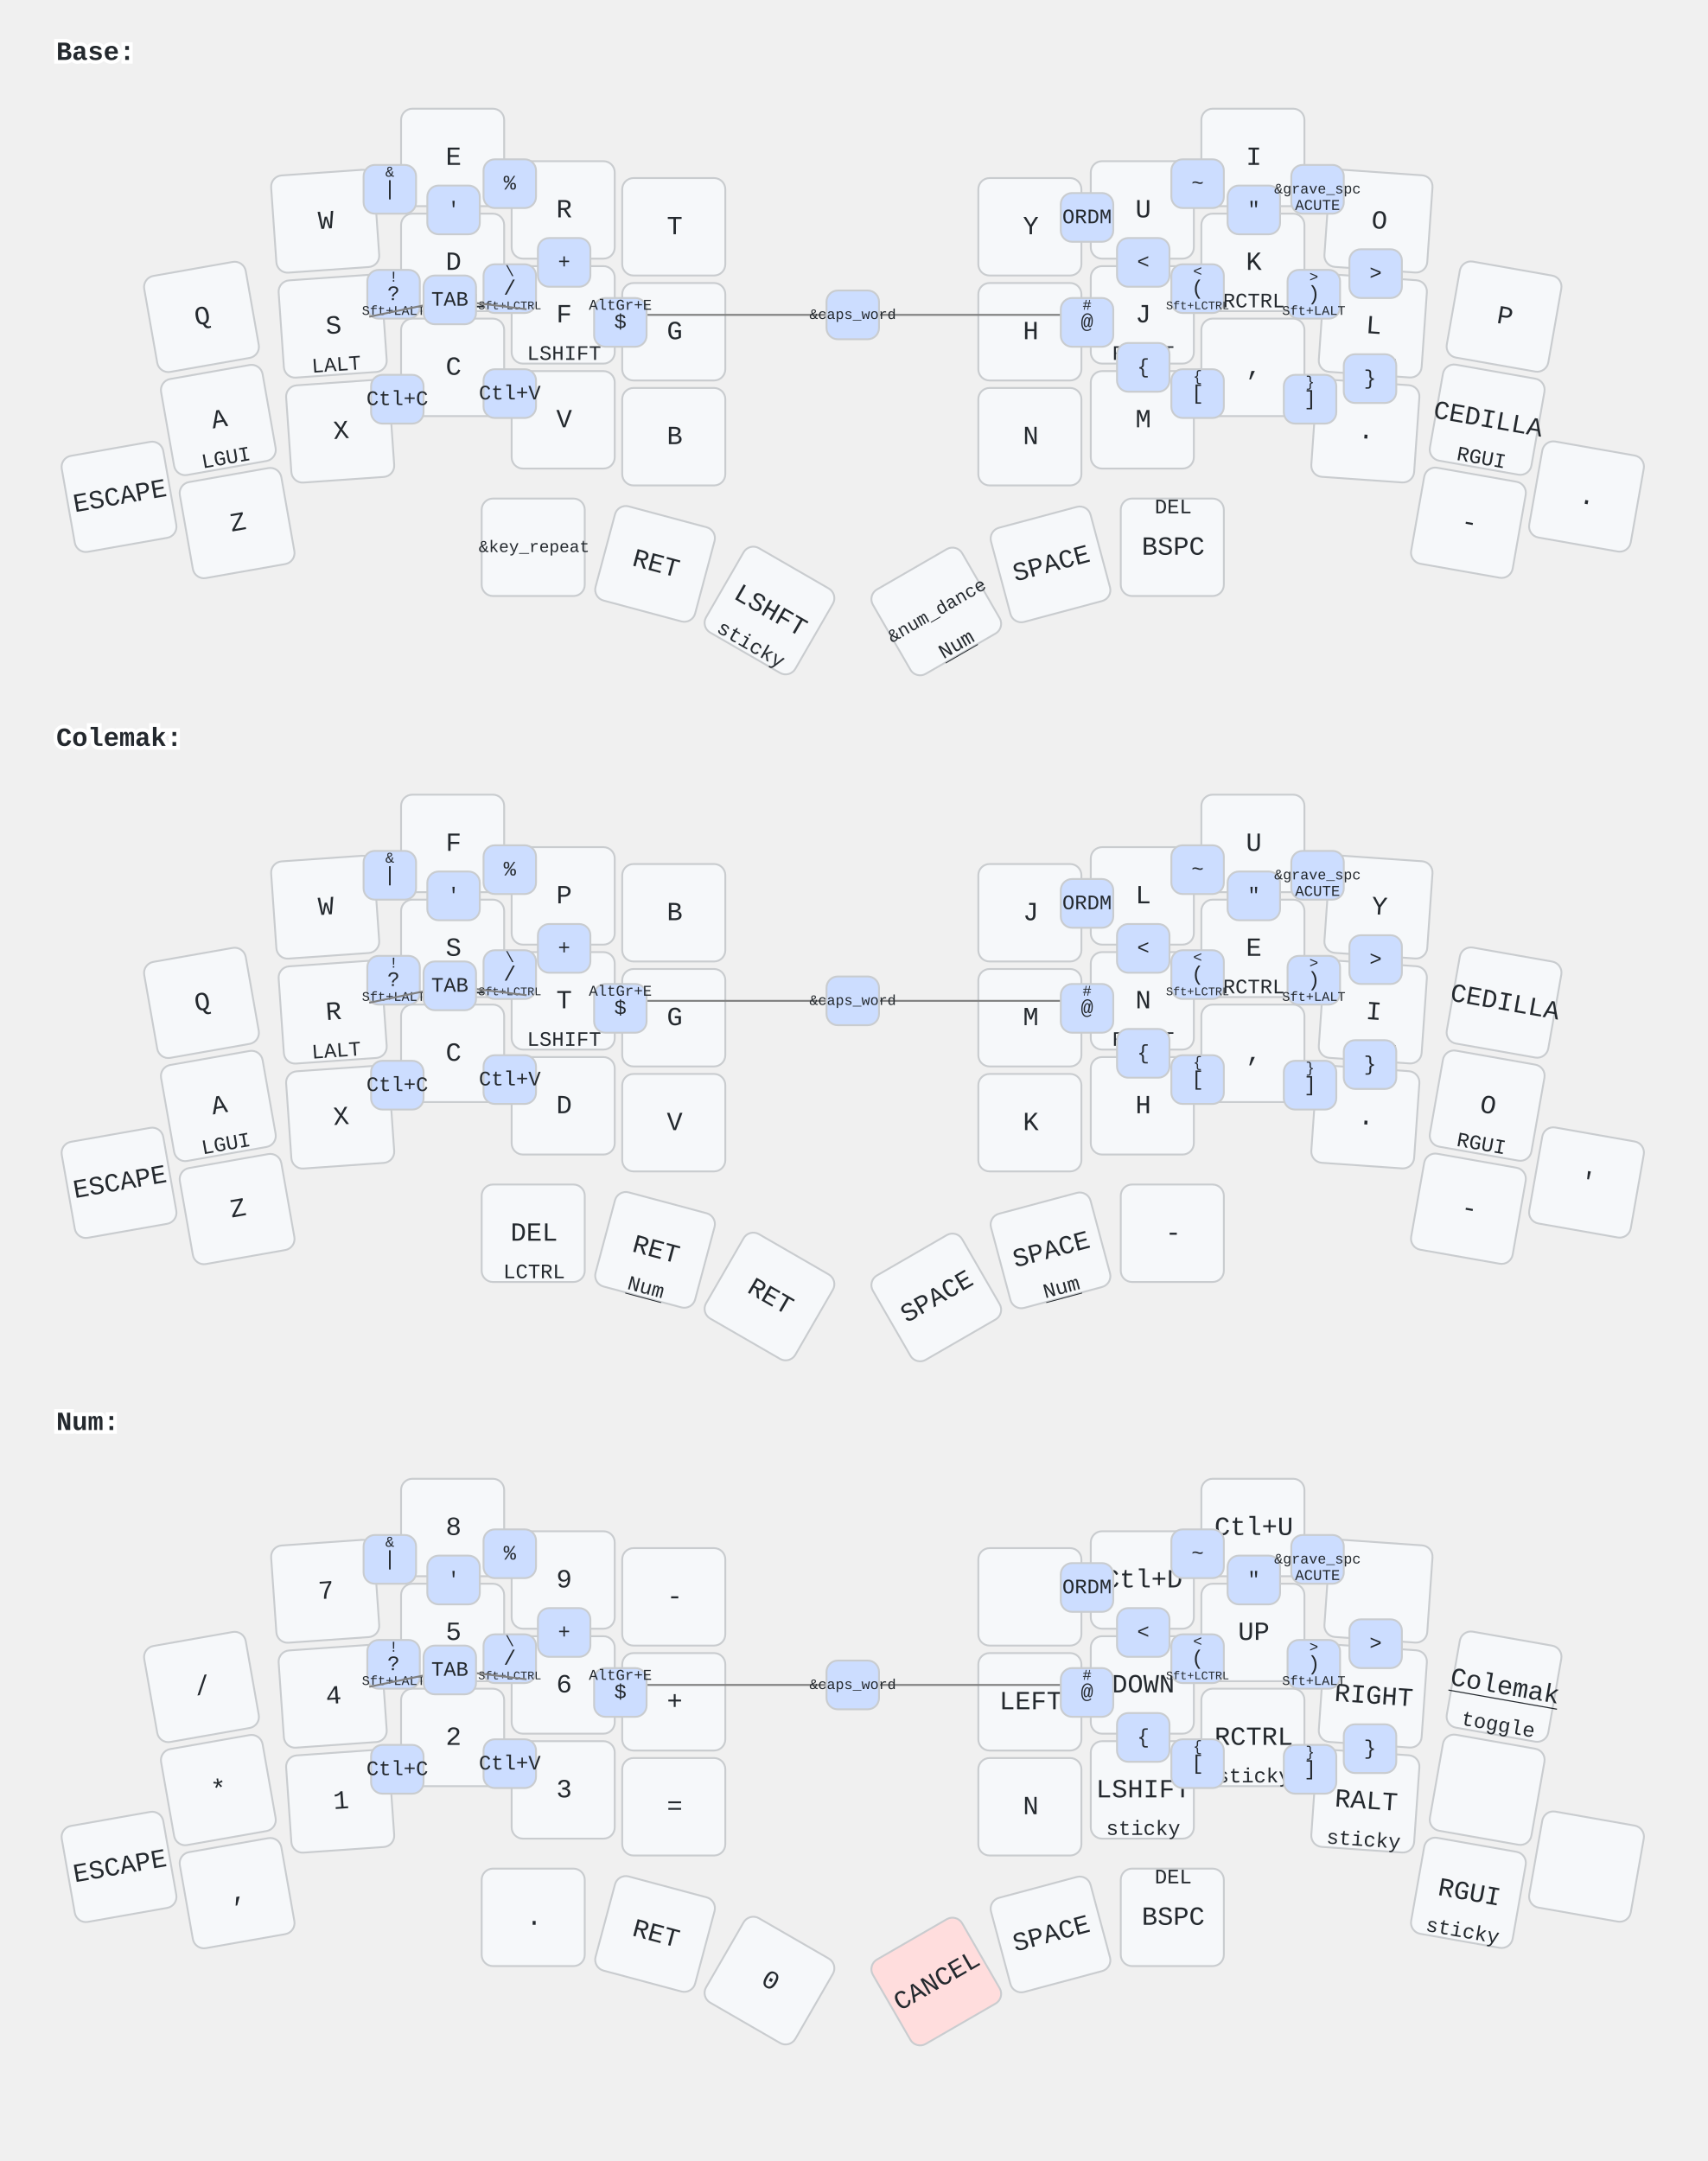
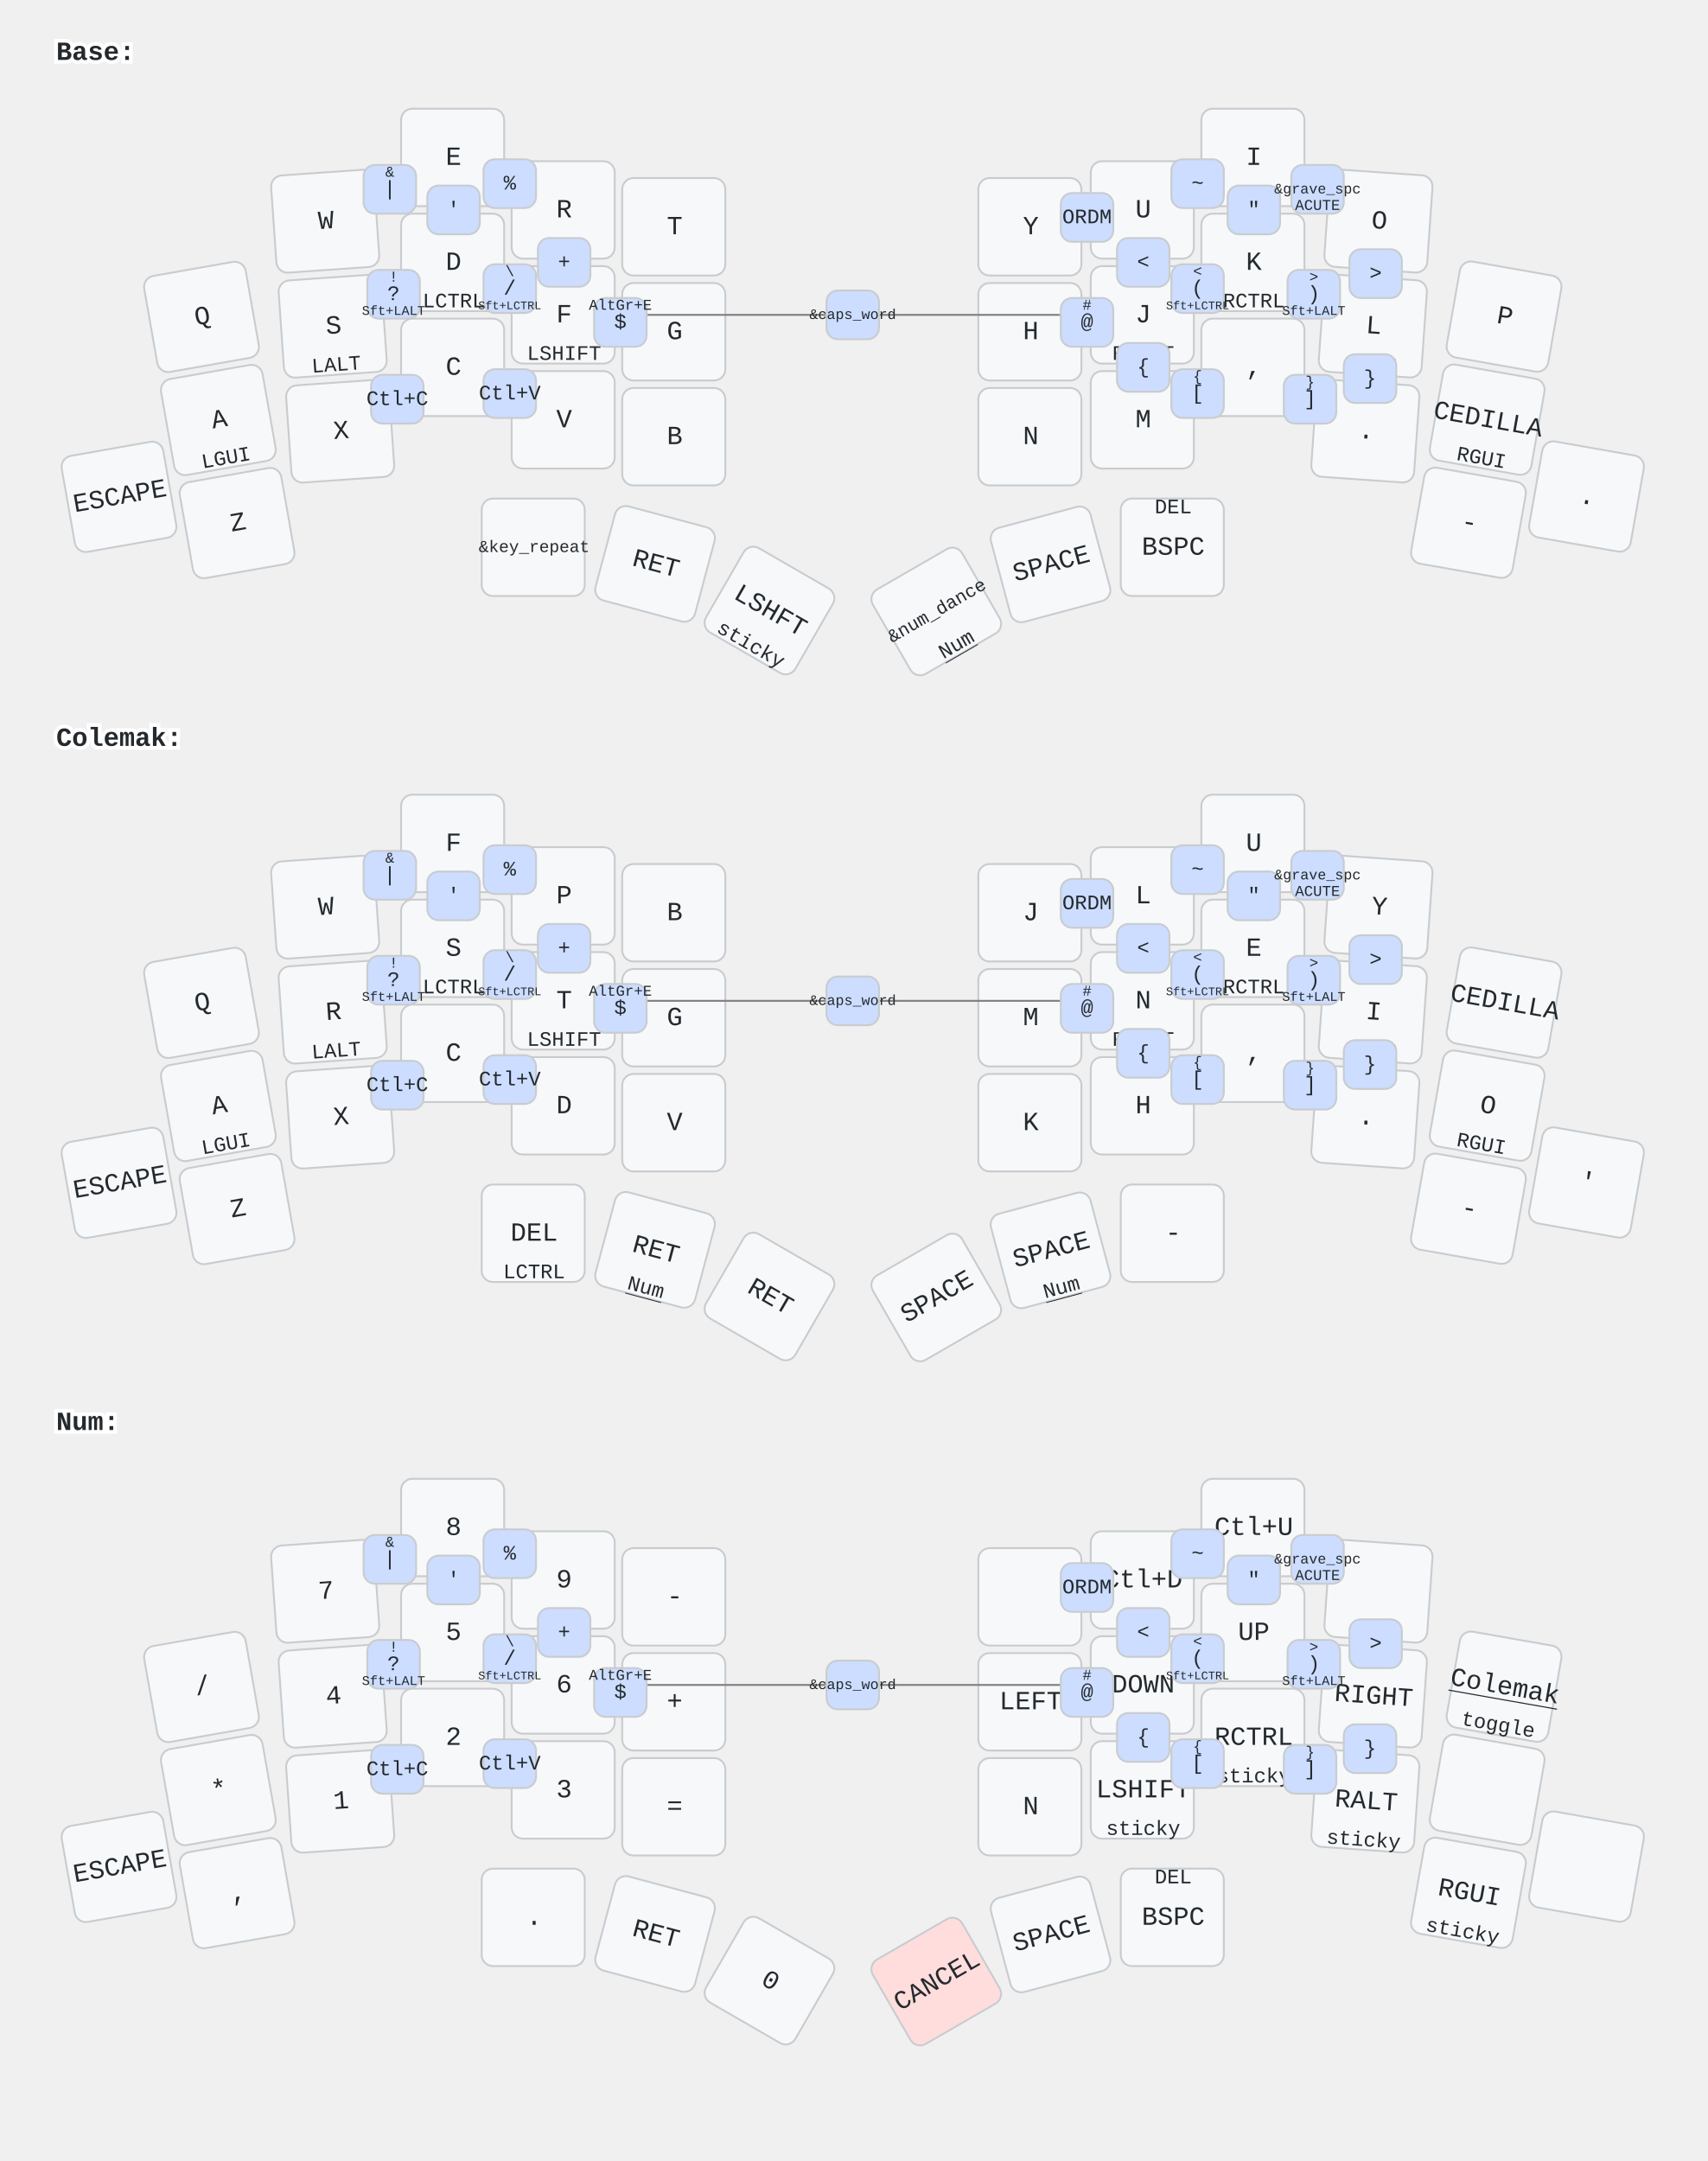
<svg xmlns="http://www.w3.org/2000/svg" width="911" height="1153" viewBox="0 0 911 1153" class="keymap">
  <style>/* inherit to force styles through use tags */
svg path {
    fill: inherit;
}

/* font and background color specifications */
svg.keymap {
    font-family: SFMono-Regular,Consolas,Liberation Mono,Menlo,monospace;
    font-size: 14px;
    font-kerning: normal;
    text-rendering: optimizeLegibility;
    fill: #24292e;
}

/* default key styling */
rect.key {
    fill: #f6f8fa;
}

rect.key, rect.combo {
    stroke: #c9cccf;
    stroke-width: 1;
}

/* default key side styling, only used is draw_key_sides is set */
rect.side {
    filter: brightness(90%);
}

/* color accent for combo boxes */
rect.combo, rect.combo-separate {
    fill: #cdf;
}

/* color accent for held keys */
rect.held, rect.combo.held {
    fill: #fdd;
}

/* color accent for ghost (optional) keys */
rect.ghost, rect.combo.ghost {
    stroke-dasharray: 4, 4;
    stroke-width: 2;
}

text {
    text-anchor: middle;
    dominant-baseline: middle;
}

/* styling for layer labels */
text.label {
    font-weight: bold;
    text-anchor: start;
    stroke: white;
    stroke-width: 4;
    paint-order: stroke;
}

/* styling for optional footer */
text.footer {
    text-anchor: end;
    dominant-baseline: auto;
    stroke: white;
    stroke-width: 4;
    paint-order: stroke;
}

/* styling for combo tap, and key non-tap label text */
text.combo, text.hold, text.shifted, text.left, text.right {
    font-size: 11px;
}

text.hold {
    text-anchor: middle;
    dominant-baseline: auto;
}

text.shifted {
    text-anchor: middle;
    dominant-baseline: hanging;
}

text.left {
    text-anchor: start;
}

text.right {
    text-anchor: end;
}

text.layer-activator {
    text-decoration: underline;
}

/* styling for hold/shifted label text in combo box */
text.combo.hold, text.combo.shifted, text.combo.left, text.combo.right {
    font-size: 8px;
}

/* lighter symbol for transparent keys */
text.trans {
    fill: #7b7e81;
}

/* styling for combo dendrons */
path.combo {
    stroke-width: 1;
    stroke: gray;
    fill: none;
}

/* Start Tabler Icons Cleanup */
/* cannot use height/width with glyphs */
.icon-tabler &gt; path {
    fill: inherit;
    stroke: inherit;
    stroke-width: 2;
}
/* hide tabler's default box */
.icon-tabler &gt; path[stroke="none"][fill="none"] {
    visibility: hidden;
}
/* End Tabler Icons Cleanup */
</style>
  <g transform="translate(30, 0)" class="layer-Base">
    <text x="0" y="28" class="label" id="Base">Base:</text>
    <g transform="translate(0, 56)">
      <g transform="translate(78, 113) rotate(-10.0)" class="key keypos-0">
        <rect rx="6" ry="6" x="-28" y="-26" width="55" height="52" class="key" />
        <text x="0" y="0" class="key tap">Q</text>
      </g>
      <g transform="translate(144, 62) rotate(-4.0)" class="key keypos-1">
        <rect rx="6" ry="6" x="-28" y="-26" width="55" height="52" class="key" />
        <text x="0" y="0" class="key tap">W</text>
      </g>
      <g transform="translate(212, 28)" class="key keypos-2">
        <rect rx="6" ry="6" x="-28" y="-26" width="55" height="52" class="key" />
        <text x="0" y="0" class="key tap">E</text>
      </g>
      <g transform="translate(271, 56)" class="key keypos-3">
        <rect rx="6" ry="6" x="-28" y="-26" width="55" height="52" class="key" />
        <text x="0" y="0" class="key tap">R</text>
      </g>
      <g transform="translate(330, 65)" class="key keypos-4">
        <rect rx="6" ry="6" x="-28" y="-26" width="55" height="52" class="key" />
        <text x="0" y="0" class="key tap">T</text>
      </g>
      <g transform="translate(520, 65)" class="key keypos-5">
        <rect rx="6" ry="6" x="-28" y="-26" width="55" height="52" class="key" />
        <text x="0" y="0" class="key tap">Y</text>
      </g>
      <g transform="translate(580, 56)" class="key keypos-6">
        <rect rx="6" ry="6" x="-28" y="-26" width="55" height="52" class="key" />
        <text x="0" y="0" class="key tap">U</text>
      </g>
      <g transform="translate(639, 28)" class="key keypos-7">
        <rect rx="6" ry="6" x="-28" y="-26" width="55" height="52" class="key" />
        <text x="0" y="0" class="key tap">I</text>
      </g>
      <g transform="translate(706, 62) rotate(4.0)" class="key keypos-8">
        <rect rx="6" ry="6" x="-28" y="-26" width="55" height="52" class="key" />
        <text x="0" y="0" class="key tap">O</text>
      </g>
      <g transform="translate(773, 113) rotate(10.0)" class="key keypos-9">
        <rect rx="6" ry="6" x="-28" y="-26" width="55" height="52" class="key" />
        <text x="0" y="0" class="key tap">P</text>
      </g>
      <g transform="translate(87, 168) rotate(-10.0)" class="key keypos-10">
        <rect rx="6" ry="6" x="-28" y="-26" width="55" height="52" class="key" />
        <text x="0" y="0" class="key tap">A</text>
        <text x="0" y="24" class="key hold">LGUI</text>
      </g>
      <g transform="translate(148, 118) rotate(-4.0)" class="key keypos-11">
        <rect rx="6" ry="6" x="-28" y="-26" width="55" height="52" class="key" />
        <text x="0" y="0" class="key tap">S</text>
        <text x="0" y="24" class="key hold">LALT</text>
      </g>
      <g transform="translate(212, 84)" class="key keypos-12">
        <rect rx="6" ry="6" x="-28" y="-26" width="55" height="52" class="key" />
        <text x="0" y="0" class="key tap">D</text>
        <text x="0" y="24" class="key hold">LCTRL</text>
      </g>
      <g transform="translate(271, 112)" class="key keypos-13">
        <rect rx="6" ry="6" x="-28" y="-26" width="55" height="52" class="key" />
        <text x="0" y="0" class="key tap">F</text>
        <text x="0" y="24" class="key hold">LSHIFT</text>
      </g>
      <g transform="translate(330, 121)" class="key keypos-14">
        <rect rx="6" ry="6" x="-28" y="-26" width="55" height="52" class="key" />
        <text x="0" y="0" class="key tap">G</text>
      </g>
      <g transform="translate(520, 121)" class="key keypos-15">
        <rect rx="6" ry="6" x="-28" y="-26" width="55" height="52" class="key" />
        <text x="0" y="0" class="key tap">H</text>
      </g>
      <g transform="translate(580, 112)" class="key keypos-16">
        <rect rx="6" ry="6" x="-28" y="-26" width="55" height="52" class="key" />
        <text x="0" y="0" class="key tap">J</text>
        <text x="0" y="24" class="key hold">RSHFT</text>
      </g>
      <g transform="translate(639, 84)" class="key keypos-17">
        <rect rx="6" ry="6" x="-28" y="-26" width="55" height="52" class="key" />
        <text x="0" y="0" class="key tap">K</text>
        <text x="0" y="24" class="key hold">RCTRL</text>
      </g>
      <g transform="translate(703, 118) rotate(4.0)" class="key keypos-18">
        <rect rx="6" ry="6" x="-28" y="-26" width="55" height="52" class="key" />
        <text x="0" y="0" class="key tap">L</text>
        <text x="0" y="24" class="key hold">LALT</text>
      </g>
      <g transform="translate(764, 168) rotate(10.0)" class="key keypos-19">
        <rect rx="6" ry="6" x="-28" y="-26" width="55" height="52" class="key" />
        <text x="0" y="0" class="key tap">CEDILLA</text>
        <text x="0" y="24" class="key hold">RGUI</text>
      </g>
      <g transform="translate(34, 209) rotate(-10.0)" class="key keypos-20">
        <rect rx="6" ry="6" x="-28" y="-26" width="55" height="52" class="key" />
        <text x="0" y="0" class="key tap">ESCAPE</text>
      </g>
      <g transform="translate(97, 223) rotate(-10.0)" class="key keypos-21">
        <rect rx="6" ry="6" x="-28" y="-26" width="55" height="52" class="key" />
        <text x="0" y="0" class="key tap">Z</text>
      </g>
      <g transform="translate(152, 174) rotate(-4.0)" class="key keypos-22">
        <rect rx="6" ry="6" x="-28" y="-26" width="55" height="52" class="key" />
        <text x="0" y="0" class="key tap">X</text>
      </g>
      <g transform="translate(212, 140)" class="key keypos-23">
        <rect rx="6" ry="6" x="-28" y="-26" width="55" height="52" class="key" />
        <text x="0" y="0" class="key tap">C</text>
      </g>
      <g transform="translate(271, 168)" class="key keypos-24">
        <rect rx="6" ry="6" x="-28" y="-26" width="55" height="52" class="key" />
        <text x="0" y="0" class="key tap">V</text>
      </g>
      <g transform="translate(330, 177)" class="key keypos-25">
        <rect rx="6" ry="6" x="-28" y="-26" width="55" height="52" class="key" />
        <text x="0" y="0" class="key tap">B</text>
      </g>
      <g transform="translate(520, 177)" class="key keypos-26">
        <rect rx="6" ry="6" x="-28" y="-26" width="55" height="52" class="key" />
        <text x="0" y="0" class="key tap">N</text>
      </g>
      <g transform="translate(580, 168)" class="key keypos-27">
        <rect rx="6" ry="6" x="-28" y="-26" width="55" height="52" class="key" />
        <text x="0" y="0" class="key tap">M</text>
      </g>
      <g transform="translate(639, 140)" class="key keypos-28">
        <rect rx="6" ry="6" x="-28" y="-26" width="55" height="52" class="key" />
        <text x="0" y="0" class="key tap">,</text>
      </g>
      <g transform="translate(699, 174) rotate(4.0)" class="key keypos-29">
        <rect rx="6" ry="6" x="-28" y="-26" width="55" height="52" class="key" />
        <text x="0" y="0" class="key tap">.</text>
      </g>
      <g transform="translate(754, 223) rotate(10.0)" class="key keypos-30">
        <rect rx="6" ry="6" x="-28" y="-26" width="55" height="52" class="key" />
        <text x="0" y="0" class="key tap">-</text>
      </g>
      <g transform="translate(817, 209) rotate(10.0)" class="key keypos-31">
        <rect rx="6" ry="6" x="-28" y="-26" width="55" height="52" class="key" />
        <text x="0" y="0" class="key tap">.</text>
      </g>
      <g transform="translate(255, 236)" class="key keypos-32">
        <rect rx="6" ry="6" x="-28" y="-26" width="55" height="52" class="key" />
        <text x="0" y="0" class="key tap">
          <tspan style="font-size: 64%">&amp;key_repeat</tspan>
        </text>
      </g>
      <g transform="translate(320, 245) rotate(15.0)" class="key keypos-33">
        <rect rx="6" ry="6" x="-28" y="-26" width="55" height="52" class="key" />
        <text x="0" y="0" class="key tap">RET</text>
      </g>
      <g transform="translate(381, 270) rotate(30.0)" class="key keypos-34">
        <rect rx="6" ry="6" x="-28" y="-26" width="55" height="52" class="key" />
        <text x="0" y="0" class="key tap">LSHFT</text>
        <text x="0" y="24" class="key hold">sticky</text>
      </g>
      <g transform="translate(470, 270) rotate(-30.0)" class="key keypos-35">
        <rect rx="6" ry="6" x="-28" y="-26" width="55" height="52" class="key" />
        <text x="0" y="0" class="key tap">
          <tspan style="font-size: 70%">&amp;num_dance</tspan>
        </text>
        <a href="#Num">
          <text x="0" y="24" class="key hold layer-activator">Num</text>
        </a>
      </g>
      <g transform="translate(531, 245) rotate(-15.0)" class="key keypos-36">
        <rect rx="6" ry="6" x="-28" y="-26" width="55" height="52" class="key" />
        <text x="0" y="0" class="key tap">SPACE</text>
      </g>
      <g transform="translate(596, 236)" class="key keypos-37">
        <rect rx="6" ry="6" x="-28" y="-26" width="55" height="52" class="key" />
        <text x="0" y="0" class="key tap">BSPC</text>
        <text x="0" y="-24" class="key shifted">DEL</text>
      </g>
      <g class="combo combopos-0">
        <rect rx="6" ry="6" x="166" y="88" width="28" height="26" class="combo" />
        <text x="180" y="101" class="combo tap">?</text>
        <text x="180" y="112" class="combo hold">
          <tspan style="font-size: 88%">Sft+LALT</tspan>
        </text>
        <text x="180" y="90" class="combo shifted">!</text>
      </g>
      <g class="combo combopos-1">
        <rect rx="6" ry="6" x="228" y="85" width="28" height="26" class="combo" />
        <text x="242" y="98" class="combo tap">/</text>
        <text x="242" y="109" class="combo hold">
          <tspan style="font-size: 78%">Sft+LCTRL</tspan>
        </text>
        <text x="242" y="87" class="combo shifted">\</text>
      </g>
      <g class="combo combopos-2">
        <rect rx="6" ry="6" x="168" y="144" width="28" height="26" class="combo" />
        <text x="182" y="157" class="combo tap">Ctl+C</text>
      </g>
      <g class="combo combopos-3">
        <rect rx="6" ry="6" x="228" y="141" width="28" height="26" class="combo" />
        <text x="242" y="154" class="combo tap">Ctl+V</text>
      </g>
      <g class="combo combopos-4">
        <rect rx="6" ry="6" x="595" y="85" width="28" height="26" class="combo" />
        <text x="609" y="98" class="combo tap">(</text>
        <text x="609" y="109" class="combo hold">
          <tspan style="font-size: 78%">Sft+LCTRL</tspan>
        </text>
        <text x="609" y="87" class="combo shifted">&lt;</text>
      </g>
      <g class="combo combopos-5">
        <rect rx="6" ry="6" x="657" y="88" width="28" height="26" class="combo" />
        <text x="671" y="101" class="combo tap">)</text>
        <text x="671" y="112" class="combo hold">
          <tspan style="font-size: 88%">Sft+LALT</tspan>
        </text>
        <text x="671" y="90" class="combo shifted">&gt;</text>
      </g>
      <g class="combo combopos-6">
        <rect rx="6" ry="6" x="595" y="141" width="28" height="26" class="combo" />
        <text x="609" y="154" class="combo tap">[</text>
        <text x="609" y="143" class="combo shifted">{</text>
      </g>
      <g class="combo combopos-7">
        <rect rx="6" ry="6" x="655" y="144" width="28" height="26" class="combo" />
        <text x="669" y="157" class="combo tap">]</text>
        <text x="669" y="146" class="combo shifted">}</text>
      </g>
      <g class="combo combopos-8">
        <rect rx="6" ry="6" x="228" y="29" width="28" height="26" class="combo" />
        <text x="242" y="42" class="combo tap">%</text>
      </g>
      <g class="combo combopos-9">
-         <path d="M210,104 l41,5" class="combo" />
-         <path d="M210,104 l-43,9" class="combo" />
-         <rect rx="6" ry="6" x="196" y="91" width="28" height="26" class="combo" />
-         <text x="210" y="104" class="combo tap">TAB</text>
-       </g>
-       <g class="combo combopos-10">
        <rect rx="6" ry="6" x="257" y="71" width="28" height="26" class="combo" />
        <text x="271" y="84" class="combo tap">+</text>
      </g>
-       <g class="combo combopos-11">
+       <g class="combo combopos-10">
        <rect rx="6" ry="6" x="198" y="43" width="28" height="26" class="combo" />
        <text x="212" y="56" class="combo tap">'</text>
      </g>
-       <g class="combo combopos-12">
+       <g class="combo combopos-11">
        <rect rx="6" ry="6" x="625" y="43" width="28" height="26" class="combo" />
        <text x="639" y="56" class="combo tap">"</text>
      </g>
-       <g class="combo combopos-13">
+       <g class="combo combopos-12">
        <path d="M425,112 l-134,0" class="combo" />
        <path d="M425,112 l134,0" class="combo" />
        <rect rx="6" ry="6" x="411" y="99" width="28" height="26" class="combo" />
        <text x="425" y="112" class="combo tap">
          <tspan style="font-size: 70%">&amp;caps_word</tspan>
        </text>
      </g>
-       <g class="combo combopos-14">
+       <g class="combo combopos-13">
        <rect rx="6" ry="6" x="164" y="32" width="28" height="26" class="combo" />
        <text x="178" y="45" class="combo tap">|</text>
        <text x="178" y="34" class="combo shifted">&amp;</text>
      </g>
-       <g class="combo combopos-15">
+       <g class="combo combopos-14">
        <rect rx="6" ry="6" x="287" y="103" width="28" height="26" class="combo" />
        <text x="301" y="116" class="combo tap">$</text>
        <text x="301" y="105" class="combo shifted">AltGr+E</text>
      </g>
-       <g class="combo combopos-16">
+       <g class="combo combopos-15">
        <rect rx="6" ry="6" x="536" y="103" width="28" height="26" class="combo" />
        <text x="550" y="116" class="combo tap">@</text>
        <text x="550" y="105" class="combo shifted">#</text>
      </g>
-       <g class="combo combopos-17">
+       <g class="combo combopos-16">
        <rect rx="6" ry="6" x="536" y="47" width="28" height="26" class="combo" />
        <text x="550" y="60" class="combo tap">ORDM</text>
      </g>
-       <g class="combo combopos-18">
+       <g class="combo combopos-17">
        <rect rx="6" ry="6" x="595" y="29" width="28" height="26" class="combo" />
        <text x="609" y="42" class="combo tap">~</text>
      </g>
-       <g class="combo combopos-19">
+       <g class="combo combopos-18">
        <rect rx="6" ry="6" x="566" y="71" width="28" height="26" class="combo" />
        <text x="580" y="84" class="combo tap">&lt;</text>
      </g>
-       <g class="combo combopos-20">
+       <g class="combo combopos-19">
        <rect rx="6" ry="6" x="690" y="77" width="28" height="26" class="combo" />
        <text x="704" y="90" class="combo tap">&gt;</text>
      </g>
-       <g class="combo combopos-21">
+       <g class="combo combopos-20">
        <rect rx="6" ry="6" x="566" y="127" width="28" height="26" class="combo" />
        <text x="580" y="140" class="combo tap">{</text>
      </g>
-       <g class="combo combopos-22">
+       <g class="combo combopos-21">
        <rect rx="6" ry="6" x="687" y="133" width="28" height="26" class="combo" />
        <text x="701" y="146" class="combo tap">}</text>
      </g>
-       <g class="combo combopos-23">
+       <g class="combo combopos-22">
        <rect rx="6" ry="6" x="659" y="32" width="28" height="26" class="combo" />
        <text x="673" y="45" class="combo tap">
          <tspan style="font-size: 70%">&amp;grave_spc</tspan>
        </text>
        <text x="673" y="56" class="combo hold">ACUTE</text>
      </g>
    </g>
  </g>
  <g transform="translate(30, 366)" class="layer-Colemak">
    <text x="0" y="28" class="label" id="Colemak">Colemak:</text>
    <g transform="translate(0, 56)">
      <g transform="translate(78, 113) rotate(-10.0)" class="key keypos-0">
        <rect rx="6" ry="6" x="-28" y="-26" width="55" height="52" class="key" />
        <text x="0" y="0" class="key tap">Q</text>
      </g>
      <g transform="translate(144, 62) rotate(-4.0)" class="key keypos-1">
        <rect rx="6" ry="6" x="-28" y="-26" width="55" height="52" class="key" />
        <text x="0" y="0" class="key tap">W</text>
      </g>
      <g transform="translate(212, 28)" class="key keypos-2">
        <rect rx="6" ry="6" x="-28" y="-26" width="55" height="52" class="key" />
        <text x="0" y="0" class="key tap">F</text>
      </g>
      <g transform="translate(271, 56)" class="key keypos-3">
        <rect rx="6" ry="6" x="-28" y="-26" width="55" height="52" class="key" />
        <text x="0" y="0" class="key tap">P</text>
      </g>
      <g transform="translate(330, 65)" class="key keypos-4">
        <rect rx="6" ry="6" x="-28" y="-26" width="55" height="52" class="key" />
        <text x="0" y="0" class="key tap">B</text>
      </g>
      <g transform="translate(520, 65)" class="key keypos-5">
        <rect rx="6" ry="6" x="-28" y="-26" width="55" height="52" class="key" />
        <text x="0" y="0" class="key tap">J</text>
      </g>
      <g transform="translate(580, 56)" class="key keypos-6">
        <rect rx="6" ry="6" x="-28" y="-26" width="55" height="52" class="key" />
        <text x="0" y="0" class="key tap">L</text>
      </g>
      <g transform="translate(639, 28)" class="key keypos-7">
        <rect rx="6" ry="6" x="-28" y="-26" width="55" height="52" class="key" />
        <text x="0" y="0" class="key tap">U</text>
      </g>
      <g transform="translate(706, 62) rotate(4.0)" class="key keypos-8">
        <rect rx="6" ry="6" x="-28" y="-26" width="55" height="52" class="key" />
        <text x="0" y="0" class="key tap">Y</text>
      </g>
      <g transform="translate(773, 113) rotate(10.0)" class="key keypos-9">
        <rect rx="6" ry="6" x="-28" y="-26" width="55" height="52" class="key" />
        <text x="0" y="0" class="key tap">CEDILLA</text>
      </g>
      <g transform="translate(87, 168) rotate(-10.0)" class="key keypos-10">
        <rect rx="6" ry="6" x="-28" y="-26" width="55" height="52" class="key" />
        <text x="0" y="0" class="key tap">A</text>
        <text x="0" y="24" class="key hold">LGUI</text>
      </g>
      <g transform="translate(148, 118) rotate(-4.0)" class="key keypos-11">
        <rect rx="6" ry="6" x="-28" y="-26" width="55" height="52" class="key" />
        <text x="0" y="0" class="key tap">R</text>
        <text x="0" y="24" class="key hold">LALT</text>
      </g>
      <g transform="translate(212, 84)" class="key keypos-12">
        <rect rx="6" ry="6" x="-28" y="-26" width="55" height="52" class="key" />
        <text x="0" y="0" class="key tap">S</text>
        <text x="0" y="24" class="key hold">LCTRL</text>
      </g>
      <g transform="translate(271, 112)" class="key keypos-13">
        <rect rx="6" ry="6" x="-28" y="-26" width="55" height="52" class="key" />
        <text x="0" y="0" class="key tap">T</text>
        <text x="0" y="24" class="key hold">LSHIFT</text>
      </g>
      <g transform="translate(330, 121)" class="key keypos-14">
        <rect rx="6" ry="6" x="-28" y="-26" width="55" height="52" class="key" />
        <text x="0" y="0" class="key tap">G</text>
      </g>
      <g transform="translate(520, 121)" class="key keypos-15">
        <rect rx="6" ry="6" x="-28" y="-26" width="55" height="52" class="key" />
        <text x="0" y="0" class="key tap">M</text>
      </g>
      <g transform="translate(580, 112)" class="key keypos-16">
        <rect rx="6" ry="6" x="-28" y="-26" width="55" height="52" class="key" />
        <text x="0" y="0" class="key tap">N</text>
        <text x="0" y="24" class="key hold">RSHFT</text>
      </g>
      <g transform="translate(639, 84)" class="key keypos-17">
        <rect rx="6" ry="6" x="-28" y="-26" width="55" height="52" class="key" />
        <text x="0" y="0" class="key tap">E</text>
        <text x="0" y="24" class="key hold">RCTRL</text>
      </g>
      <g transform="translate(703, 118) rotate(4.0)" class="key keypos-18">
        <rect rx="6" ry="6" x="-28" y="-26" width="55" height="52" class="key" />
        <text x="0" y="0" class="key tap">I</text>
        <text x="0" y="24" class="key hold">LALT</text>
      </g>
      <g transform="translate(764, 168) rotate(10.0)" class="key keypos-19">
        <rect rx="6" ry="6" x="-28" y="-26" width="55" height="52" class="key" />
        <text x="0" y="0" class="key tap">O</text>
        <text x="0" y="24" class="key hold">RGUI</text>
      </g>
      <g transform="translate(34, 209) rotate(-10.0)" class="key keypos-20">
        <rect rx="6" ry="6" x="-28" y="-26" width="55" height="52" class="key" />
        <text x="0" y="0" class="key tap">ESCAPE</text>
      </g>
      <g transform="translate(97, 223) rotate(-10.0)" class="key keypos-21">
        <rect rx="6" ry="6" x="-28" y="-26" width="55" height="52" class="key" />
        <text x="0" y="0" class="key tap">Z</text>
      </g>
      <g transform="translate(152, 174) rotate(-4.0)" class="key keypos-22">
        <rect rx="6" ry="6" x="-28" y="-26" width="55" height="52" class="key" />
        <text x="0" y="0" class="key tap">X</text>
      </g>
      <g transform="translate(212, 140)" class="key keypos-23">
        <rect rx="6" ry="6" x="-28" y="-26" width="55" height="52" class="key" />
        <text x="0" y="0" class="key tap">C</text>
      </g>
      <g transform="translate(271, 168)" class="key keypos-24">
        <rect rx="6" ry="6" x="-28" y="-26" width="55" height="52" class="key" />
        <text x="0" y="0" class="key tap">D</text>
      </g>
      <g transform="translate(330, 177)" class="key keypos-25">
        <rect rx="6" ry="6" x="-28" y="-26" width="55" height="52" class="key" />
        <text x="0" y="0" class="key tap">V</text>
      </g>
      <g transform="translate(520, 177)" class="key keypos-26">
        <rect rx="6" ry="6" x="-28" y="-26" width="55" height="52" class="key" />
        <text x="0" y="0" class="key tap">K</text>
      </g>
      <g transform="translate(580, 168)" class="key keypos-27">
        <rect rx="6" ry="6" x="-28" y="-26" width="55" height="52" class="key" />
        <text x="0" y="0" class="key tap">H</text>
      </g>
      <g transform="translate(639, 140)" class="key keypos-28">
        <rect rx="6" ry="6" x="-28" y="-26" width="55" height="52" class="key" />
        <text x="0" y="0" class="key tap">,</text>
      </g>
      <g transform="translate(699, 174) rotate(4.0)" class="key keypos-29">
        <rect rx="6" ry="6" x="-28" y="-26" width="55" height="52" class="key" />
        <text x="0" y="0" class="key tap">.</text>
      </g>
      <g transform="translate(754, 223) rotate(10.0)" class="key keypos-30">
        <rect rx="6" ry="6" x="-28" y="-26" width="55" height="52" class="key" />
        <text x="0" y="0" class="key tap">-</text>
      </g>
      <g transform="translate(817, 209) rotate(10.0)" class="key keypos-31">
        <rect rx="6" ry="6" x="-28" y="-26" width="55" height="52" class="key" />
        <text x="0" y="0" class="key tap">'</text>
      </g>
      <g transform="translate(255, 236)" class="key keypos-32">
        <rect rx="6" ry="6" x="-28" y="-26" width="55" height="52" class="key" />
        <text x="0" y="0" class="key tap">DEL</text>
        <text x="0" y="24" class="key hold">LCTRL</text>
      </g>
      <g transform="translate(320, 245) rotate(15.0)" class="key keypos-33">
        <rect rx="6" ry="6" x="-28" y="-26" width="55" height="52" class="key" />
        <text x="0" y="0" class="key tap">RET</text>
        <a href="#Num">
          <text x="0" y="24" class="key hold layer-activator">Num</text>
        </a>
      </g>
      <g transform="translate(381, 270) rotate(30.0)" class="key keypos-34">
        <rect rx="6" ry="6" x="-28" y="-26" width="55" height="52" class="key" />
        <text x="0" y="0" class="key tap">RET</text>
      </g>
      <g transform="translate(470, 270) rotate(-30.0)" class="key keypos-35">
        <rect rx="6" ry="6" x="-28" y="-26" width="55" height="52" class="key" />
        <text x="0" y="0" class="key tap">SPACE</text>
      </g>
      <g transform="translate(531, 245) rotate(-15.0)" class="key keypos-36">
        <rect rx="6" ry="6" x="-28" y="-26" width="55" height="52" class="key" />
        <text x="0" y="0" class="key tap">SPACE</text>
        <a href="#Num">
          <text x="0" y="24" class="key hold layer-activator">Num</text>
        </a>
      </g>
      <g transform="translate(596, 236)" class="key keypos-37">
        <rect rx="6" ry="6" x="-28" y="-26" width="55" height="52" class="key" />
        <text x="0" y="0" class="key tap">-</text>
      </g>
      <g class="combo combopos-0">
        <rect rx="6" ry="6" x="166" y="88" width="28" height="26" class="combo" />
        <text x="180" y="101" class="combo tap">?</text>
        <text x="180" y="112" class="combo hold">
          <tspan style="font-size: 88%">Sft+LALT</tspan>
        </text>
        <text x="180" y="90" class="combo shifted">!</text>
      </g>
      <g class="combo combopos-1">
        <rect rx="6" ry="6" x="228" y="85" width="28" height="26" class="combo" />
        <text x="242" y="98" class="combo tap">/</text>
        <text x="242" y="109" class="combo hold">
          <tspan style="font-size: 78%">Sft+LCTRL</tspan>
        </text>
        <text x="242" y="87" class="combo shifted">\</text>
      </g>
      <g class="combo combopos-2">
        <rect rx="6" ry="6" x="168" y="144" width="28" height="26" class="combo" />
        <text x="182" y="157" class="combo tap">Ctl+C</text>
      </g>
      <g class="combo combopos-3">
        <rect rx="6" ry="6" x="228" y="141" width="28" height="26" class="combo" />
        <text x="242" y="154" class="combo tap">Ctl+V</text>
      </g>
      <g class="combo combopos-4">
        <rect rx="6" ry="6" x="595" y="85" width="28" height="26" class="combo" />
        <text x="609" y="98" class="combo tap">(</text>
        <text x="609" y="109" class="combo hold">
          <tspan style="font-size: 78%">Sft+LCTRL</tspan>
        </text>
        <text x="609" y="87" class="combo shifted">&lt;</text>
      </g>
      <g class="combo combopos-5">
        <rect rx="6" ry="6" x="657" y="88" width="28" height="26" class="combo" />
        <text x="671" y="101" class="combo tap">)</text>
        <text x="671" y="112" class="combo hold">
          <tspan style="font-size: 88%">Sft+LALT</tspan>
        </text>
        <text x="671" y="90" class="combo shifted">&gt;</text>
      </g>
      <g class="combo combopos-6">
        <rect rx="6" ry="6" x="595" y="141" width="28" height="26" class="combo" />
        <text x="609" y="154" class="combo tap">[</text>
        <text x="609" y="143" class="combo shifted">{</text>
      </g>
      <g class="combo combopos-7">
        <rect rx="6" ry="6" x="655" y="144" width="28" height="26" class="combo" />
        <text x="669" y="157" class="combo tap">]</text>
        <text x="669" y="146" class="combo shifted">}</text>
      </g>
      <g class="combo combopos-8">
        <rect rx="6" ry="6" x="228" y="29" width="28" height="26" class="combo" />
        <text x="242" y="42" class="combo tap">%</text>
      </g>
      <g class="combo combopos-9">
-         <path d="M210,104 l41,5" class="combo" />
-         <path d="M210,104 l-43,9" class="combo" />
-         <rect rx="6" ry="6" x="196" y="91" width="28" height="26" class="combo" />
-         <text x="210" y="104" class="combo tap">TAB</text>
-       </g>
-       <g class="combo combopos-10">
        <rect rx="6" ry="6" x="257" y="71" width="28" height="26" class="combo" />
        <text x="271" y="84" class="combo tap">+</text>
      </g>
-       <g class="combo combopos-11">
+       <g class="combo combopos-10">
        <rect rx="6" ry="6" x="198" y="43" width="28" height="26" class="combo" />
        <text x="212" y="56" class="combo tap">'</text>
      </g>
-       <g class="combo combopos-12">
+       <g class="combo combopos-11">
        <rect rx="6" ry="6" x="625" y="43" width="28" height="26" class="combo" />
        <text x="639" y="56" class="combo tap">"</text>
      </g>
-       <g class="combo combopos-13">
+       <g class="combo combopos-12">
        <path d="M425,112 l-134,0" class="combo" />
        <path d="M425,112 l134,0" class="combo" />
        <rect rx="6" ry="6" x="411" y="99" width="28" height="26" class="combo" />
        <text x="425" y="112" class="combo tap">
          <tspan style="font-size: 70%">&amp;caps_word</tspan>
        </text>
      </g>
-       <g class="combo combopos-14">
+       <g class="combo combopos-13">
        <rect rx="6" ry="6" x="164" y="32" width="28" height="26" class="combo" />
        <text x="178" y="45" class="combo tap">|</text>
        <text x="178" y="34" class="combo shifted">&amp;</text>
      </g>
-       <g class="combo combopos-15">
+       <g class="combo combopos-14">
        <rect rx="6" ry="6" x="287" y="103" width="28" height="26" class="combo" />
        <text x="301" y="116" class="combo tap">$</text>
        <text x="301" y="105" class="combo shifted">AltGr+E</text>
      </g>
-       <g class="combo combopos-16">
+       <g class="combo combopos-15">
        <rect rx="6" ry="6" x="536" y="103" width="28" height="26" class="combo" />
        <text x="550" y="116" class="combo tap">@</text>
        <text x="550" y="105" class="combo shifted">#</text>
      </g>
-       <g class="combo combopos-17">
+       <g class="combo combopos-16">
        <rect rx="6" ry="6" x="536" y="47" width="28" height="26" class="combo" />
        <text x="550" y="60" class="combo tap">ORDM</text>
      </g>
-       <g class="combo combopos-18">
+       <g class="combo combopos-17">
        <rect rx="6" ry="6" x="595" y="29" width="28" height="26" class="combo" />
        <text x="609" y="42" class="combo tap">~</text>
      </g>
-       <g class="combo combopos-19">
+       <g class="combo combopos-18">
        <rect rx="6" ry="6" x="566" y="71" width="28" height="26" class="combo" />
        <text x="580" y="84" class="combo tap">&lt;</text>
      </g>
-       <g class="combo combopos-20">
+       <g class="combo combopos-19">
        <rect rx="6" ry="6" x="690" y="77" width="28" height="26" class="combo" />
        <text x="704" y="90" class="combo tap">&gt;</text>
      </g>
-       <g class="combo combopos-21">
+       <g class="combo combopos-20">
        <rect rx="6" ry="6" x="566" y="127" width="28" height="26" class="combo" />
        <text x="580" y="140" class="combo tap">{</text>
      </g>
-       <g class="combo combopos-22">
+       <g class="combo combopos-21">
        <rect rx="6" ry="6" x="687" y="133" width="28" height="26" class="combo" />
        <text x="701" y="146" class="combo tap">}</text>
      </g>
-       <g class="combo combopos-23">
+       <g class="combo combopos-22">
        <rect rx="6" ry="6" x="659" y="32" width="28" height="26" class="combo" />
        <text x="673" y="45" class="combo tap">
          <tspan style="font-size: 70%">&amp;grave_spc</tspan>
        </text>
        <text x="673" y="56" class="combo hold">ACUTE</text>
      </g>
    </g>
  </g>
  <g transform="translate(30, 731)" class="layer-Num">
    <text x="0" y="28" class="label" id="Num">Num:</text>
    <g transform="translate(0, 56)">
      <g transform="translate(78, 113) rotate(-10.0)" class="key keypos-0">
        <rect rx="6" ry="6" x="-28" y="-26" width="55" height="52" class="key" />
        <text x="0" y="0" class="key tap">/</text>
      </g>
      <g transform="translate(144, 62) rotate(-4.0)" class="key keypos-1">
        <rect rx="6" ry="6" x="-28" y="-26" width="55" height="52" class="key" />
        <text x="0" y="0" class="key tap">7</text>
      </g>
      <g transform="translate(212, 28)" class="key keypos-2">
        <rect rx="6" ry="6" x="-28" y="-26" width="55" height="52" class="key" />
        <text x="0" y="0" class="key tap">8</text>
      </g>
      <g transform="translate(271, 56)" class="key keypos-3">
        <rect rx="6" ry="6" x="-28" y="-26" width="55" height="52" class="key" />
        <text x="0" y="0" class="key tap">9</text>
      </g>
      <g transform="translate(330, 65)" class="key keypos-4">
        <rect rx="6" ry="6" x="-28" y="-26" width="55" height="52" class="key" />
        <text x="0" y="0" class="key tap">-</text>
      </g>
      <g transform="translate(520, 65)" class="key keypos-5">
        <rect rx="6" ry="6" x="-28" y="-26" width="55" height="52" class="key" />
      </g>
      <g transform="translate(580, 56)" class="key keypos-6">
        <rect rx="6" ry="6" x="-28" y="-26" width="55" height="52" class="key" />
        <text x="0" y="0" class="key tap">Ctl+D</text>
      </g>
      <g transform="translate(639, 28)" class="key keypos-7">
        <rect rx="6" ry="6" x="-28" y="-26" width="55" height="52" class="key" />
        <text x="0" y="0" class="key tap">Ctl+U</text>
      </g>
      <g transform="translate(706, 62) rotate(4.0)" class="key keypos-8">
        <rect rx="6" ry="6" x="-28" y="-26" width="55" height="52" class="key" />
      </g>
      <g transform="translate(773, 113) rotate(10.0)" class="key keypos-9">
        <rect rx="6" ry="6" x="-28" y="-26" width="55" height="52" class="key" />
        <a href="#Colemak">
          <text x="0" y="0" class="key tap layer-activator">Colemak</text>
        </a>
        <text x="0" y="24" class="key hold">toggle</text>
      </g>
      <g transform="translate(87, 168) rotate(-10.0)" class="key keypos-10">
        <rect rx="6" ry="6" x="-28" y="-26" width="55" height="52" class="key" />
        <text x="0" y="0" class="key tap">*</text>
      </g>
      <g transform="translate(148, 118) rotate(-4.0)" class="key keypos-11">
        <rect rx="6" ry="6" x="-28" y="-26" width="55" height="52" class="key" />
        <text x="0" y="0" class="key tap">4</text>
      </g>
      <g transform="translate(212, 84)" class="key keypos-12">
        <rect rx="6" ry="6" x="-28" y="-26" width="55" height="52" class="key" />
        <text x="0" y="0" class="key tap">5</text>
      </g>
      <g transform="translate(271, 112)" class="key keypos-13">
        <rect rx="6" ry="6" x="-28" y="-26" width="55" height="52" class="key" />
        <text x="0" y="0" class="key tap">6</text>
      </g>
      <g transform="translate(330, 121)" class="key keypos-14">
        <rect rx="6" ry="6" x="-28" y="-26" width="55" height="52" class="key" />
        <text x="0" y="0" class="key tap">+</text>
      </g>
      <g transform="translate(520, 121)" class="key keypos-15">
        <rect rx="6" ry="6" x="-28" y="-26" width="55" height="52" class="key" />
        <text x="0" y="0" class="key tap">LEFT</text>
      </g>
      <g transform="translate(580, 112)" class="key keypos-16">
        <rect rx="6" ry="6" x="-28" y="-26" width="55" height="52" class="key" />
        <text x="0" y="0" class="key tap">DOWN</text>
      </g>
      <g transform="translate(639, 84)" class="key keypos-17">
        <rect rx="6" ry="6" x="-28" y="-26" width="55" height="52" class="key" />
        <text x="0" y="0" class="key tap">UP</text>
      </g>
      <g transform="translate(703, 118) rotate(4.0)" class="key keypos-18">
        <rect rx="6" ry="6" x="-28" y="-26" width="55" height="52" class="key" />
        <text x="0" y="0" class="key tap">RIGHT</text>
      </g>
      <g transform="translate(764, 168) rotate(10.0)" class="key keypos-19">
        <rect rx="6" ry="6" x="-28" y="-26" width="55" height="52" class="key" />
      </g>
      <g transform="translate(34, 209) rotate(-10.0)" class="key keypos-20">
        <rect rx="6" ry="6" x="-28" y="-26" width="55" height="52" class="key" />
        <text x="0" y="0" class="key tap">ESCAPE</text>
      </g>
      <g transform="translate(97, 223) rotate(-10.0)" class="key keypos-21">
        <rect rx="6" ry="6" x="-28" y="-26" width="55" height="52" class="key" />
        <text x="0" y="0" class="key tap">,</text>
      </g>
      <g transform="translate(152, 174) rotate(-4.0)" class="key keypos-22">
        <rect rx="6" ry="6" x="-28" y="-26" width="55" height="52" class="key" />
        <text x="0" y="0" class="key tap">1</text>
      </g>
      <g transform="translate(212, 140)" class="key keypos-23">
        <rect rx="6" ry="6" x="-28" y="-26" width="55" height="52" class="key" />
        <text x="0" y="0" class="key tap">2</text>
      </g>
      <g transform="translate(271, 168)" class="key keypos-24">
        <rect rx="6" ry="6" x="-28" y="-26" width="55" height="52" class="key" />
        <text x="0" y="0" class="key tap">3</text>
      </g>
      <g transform="translate(330, 177)" class="key keypos-25">
        <rect rx="6" ry="6" x="-28" y="-26" width="55" height="52" class="key" />
        <text x="0" y="0" class="key tap">=</text>
      </g>
      <g transform="translate(520, 177)" class="key keypos-26">
        <rect rx="6" ry="6" x="-28" y="-26" width="55" height="52" class="key" />
        <text x="0" y="0" class="key tap">N</text>
      </g>
      <g transform="translate(580, 168)" class="key keypos-27">
        <rect rx="6" ry="6" x="-28" y="-26" width="55" height="52" class="key" />
        <text x="0" y="0" class="key tap">LSHIFT</text>
        <text x="0" y="24" class="key hold">sticky</text>
      </g>
      <g transform="translate(639, 140)" class="key keypos-28">
        <rect rx="6" ry="6" x="-28" y="-26" width="55" height="52" class="key" />
        <text x="0" y="0" class="key tap">RCTRL</text>
        <text x="0" y="24" class="key hold">sticky</text>
      </g>
      <g transform="translate(699, 174) rotate(4.0)" class="key keypos-29">
        <rect rx="6" ry="6" x="-28" y="-26" width="55" height="52" class="key" />
        <text x="0" y="0" class="key tap">RALT</text>
        <text x="0" y="24" class="key hold">sticky</text>
      </g>
      <g transform="translate(754, 223) rotate(10.0)" class="key keypos-30">
        <rect rx="6" ry="6" x="-28" y="-26" width="55" height="52" class="key" />
        <text x="0" y="0" class="key tap">RGUI</text>
        <text x="0" y="24" class="key hold">sticky</text>
      </g>
      <g transform="translate(817, 209) rotate(10.0)" class="key keypos-31">
        <rect rx="6" ry="6" x="-28" y="-26" width="55" height="52" class="key" />
      </g>
      <g transform="translate(255, 236)" class="key keypos-32">
        <rect rx="6" ry="6" x="-28" y="-26" width="55" height="52" class="key" />
        <text x="0" y="0" class="key tap">.</text>
      </g>
      <g transform="translate(320, 245) rotate(15.0)" class="key keypos-33">
        <rect rx="6" ry="6" x="-28" y="-26" width="55" height="52" class="key" />
        <text x="0" y="0" class="key tap">RET</text>
      </g>
      <g transform="translate(381, 270) rotate(30.0)" class="key keypos-34">
        <rect rx="6" ry="6" x="-28" y="-26" width="55" height="52" class="key" />
        <text x="0" y="0" class="key tap">0</text>
      </g>
      <g transform="translate(470, 270) rotate(-30.0)" class="key held keypos-35">
        <rect rx="6" ry="6" x="-28" y="-26" width="55" height="52" class="key held" />
        <text x="0" y="0" class="key held tap">CANCEL</text>
      </g>
      <g transform="translate(531, 245) rotate(-15.0)" class="key keypos-36">
        <rect rx="6" ry="6" x="-28" y="-26" width="55" height="52" class="key" />
        <text x="0" y="0" class="key tap">SPACE</text>
      </g>
      <g transform="translate(596, 236)" class="key keypos-37">
        <rect rx="6" ry="6" x="-28" y="-26" width="55" height="52" class="key" />
        <text x="0" y="0" class="key tap">BSPC</text>
        <text x="0" y="-24" class="key shifted">DEL</text>
      </g>
      <g class="combo combopos-0">
        <rect rx="6" ry="6" x="166" y="88" width="28" height="26" class="combo" />
        <text x="180" y="101" class="combo tap">?</text>
        <text x="180" y="112" class="combo hold">
          <tspan style="font-size: 88%">Sft+LALT</tspan>
        </text>
        <text x="180" y="90" class="combo shifted">!</text>
      </g>
      <g class="combo combopos-1">
        <rect rx="6" ry="6" x="228" y="85" width="28" height="26" class="combo" />
        <text x="242" y="98" class="combo tap">/</text>
        <text x="242" y="109" class="combo hold">
          <tspan style="font-size: 78%">Sft+LCTRL</tspan>
        </text>
        <text x="242" y="87" class="combo shifted">\</text>
      </g>
      <g class="combo combopos-2">
        <rect rx="6" ry="6" x="168" y="144" width="28" height="26" class="combo" />
        <text x="182" y="157" class="combo tap">Ctl+C</text>
      </g>
      <g class="combo combopos-3">
        <rect rx="6" ry="6" x="228" y="141" width="28" height="26" class="combo" />
        <text x="242" y="154" class="combo tap">Ctl+V</text>
      </g>
      <g class="combo combopos-4">
        <rect rx="6" ry="6" x="595" y="85" width="28" height="26" class="combo" />
        <text x="609" y="98" class="combo tap">(</text>
        <text x="609" y="109" class="combo hold">
          <tspan style="font-size: 78%">Sft+LCTRL</tspan>
        </text>
        <text x="609" y="87" class="combo shifted">&lt;</text>
      </g>
      <g class="combo combopos-5">
        <rect rx="6" ry="6" x="657" y="88" width="28" height="26" class="combo" />
        <text x="671" y="101" class="combo tap">)</text>
        <text x="671" y="112" class="combo hold">
          <tspan style="font-size: 88%">Sft+LALT</tspan>
        </text>
        <text x="671" y="90" class="combo shifted">&gt;</text>
      </g>
      <g class="combo combopos-6">
        <rect rx="6" ry="6" x="595" y="141" width="28" height="26" class="combo" />
        <text x="609" y="154" class="combo tap">[</text>
        <text x="609" y="143" class="combo shifted">{</text>
      </g>
      <g class="combo combopos-7">
        <rect rx="6" ry="6" x="655" y="144" width="28" height="26" class="combo" />
        <text x="669" y="157" class="combo tap">]</text>
        <text x="669" y="146" class="combo shifted">}</text>
      </g>
      <g class="combo combopos-8">
        <rect rx="6" ry="6" x="228" y="29" width="28" height="26" class="combo" />
        <text x="242" y="42" class="combo tap">%</text>
      </g>
      <g class="combo combopos-9">
-         <path d="M210,104 l41,5" class="combo" />
-         <path d="M210,104 l-43,9" class="combo" />
-         <rect rx="6" ry="6" x="196" y="91" width="28" height="26" class="combo" />
-         <text x="210" y="104" class="combo tap">TAB</text>
-       </g>
-       <g class="combo combopos-10">
        <rect rx="6" ry="6" x="257" y="71" width="28" height="26" class="combo" />
        <text x="271" y="84" class="combo tap">+</text>
      </g>
-       <g class="combo combopos-11">
+       <g class="combo combopos-10">
        <rect rx="6" ry="6" x="198" y="43" width="28" height="26" class="combo" />
        <text x="212" y="56" class="combo tap">'</text>
      </g>
-       <g class="combo combopos-12">
+       <g class="combo combopos-11">
        <rect rx="6" ry="6" x="625" y="43" width="28" height="26" class="combo" />
        <text x="639" y="56" class="combo tap">"</text>
      </g>
-       <g class="combo combopos-13">
+       <g class="combo combopos-12">
        <path d="M425,112 l-134,0" class="combo" />
        <path d="M425,112 l134,0" class="combo" />
        <rect rx="6" ry="6" x="411" y="99" width="28" height="26" class="combo" />
        <text x="425" y="112" class="combo tap">
          <tspan style="font-size: 70%">&amp;caps_word</tspan>
        </text>
      </g>
-       <g class="combo combopos-14">
+       <g class="combo combopos-13">
        <rect rx="6" ry="6" x="164" y="32" width="28" height="26" class="combo" />
        <text x="178" y="45" class="combo tap">|</text>
        <text x="178" y="34" class="combo shifted">&amp;</text>
      </g>
-       <g class="combo combopos-15">
+       <g class="combo combopos-14">
        <rect rx="6" ry="6" x="287" y="103" width="28" height="26" class="combo" />
        <text x="301" y="116" class="combo tap">$</text>
        <text x="301" y="105" class="combo shifted">AltGr+E</text>
      </g>
-       <g class="combo combopos-16">
+       <g class="combo combopos-15">
        <rect rx="6" ry="6" x="536" y="103" width="28" height="26" class="combo" />
        <text x="550" y="116" class="combo tap">@</text>
        <text x="550" y="105" class="combo shifted">#</text>
      </g>
-       <g class="combo combopos-17">
+       <g class="combo combopos-16">
        <rect rx="6" ry="6" x="536" y="47" width="28" height="26" class="combo" />
        <text x="550" y="60" class="combo tap">ORDM</text>
      </g>
-       <g class="combo combopos-18">
+       <g class="combo combopos-17">
        <rect rx="6" ry="6" x="595" y="29" width="28" height="26" class="combo" />
        <text x="609" y="42" class="combo tap">~</text>
      </g>
-       <g class="combo combopos-19">
+       <g class="combo combopos-18">
        <rect rx="6" ry="6" x="566" y="71" width="28" height="26" class="combo" />
        <text x="580" y="84" class="combo tap">&lt;</text>
      </g>
-       <g class="combo combopos-20">
+       <g class="combo combopos-19">
        <rect rx="6" ry="6" x="690" y="77" width="28" height="26" class="combo" />
        <text x="704" y="90" class="combo tap">&gt;</text>
      </g>
-       <g class="combo combopos-21">
+       <g class="combo combopos-20">
        <rect rx="6" ry="6" x="566" y="127" width="28" height="26" class="combo" />
        <text x="580" y="140" class="combo tap">{</text>
      </g>
-       <g class="combo combopos-22">
+       <g class="combo combopos-21">
        <rect rx="6" ry="6" x="687" y="133" width="28" height="26" class="combo" />
        <text x="701" y="146" class="combo tap">}</text>
      </g>
-       <g class="combo combopos-23">
+       <g class="combo combopos-22">
        <rect rx="6" ry="6" x="659" y="32" width="28" height="26" class="combo" />
        <text x="673" y="45" class="combo tap">
          <tspan style="font-size: 70%">&amp;grave_spc</tspan>
        </text>
        <text x="673" y="56" class="combo hold">ACUTE</text>
      </g>
    </g>
  </g>
</svg>
